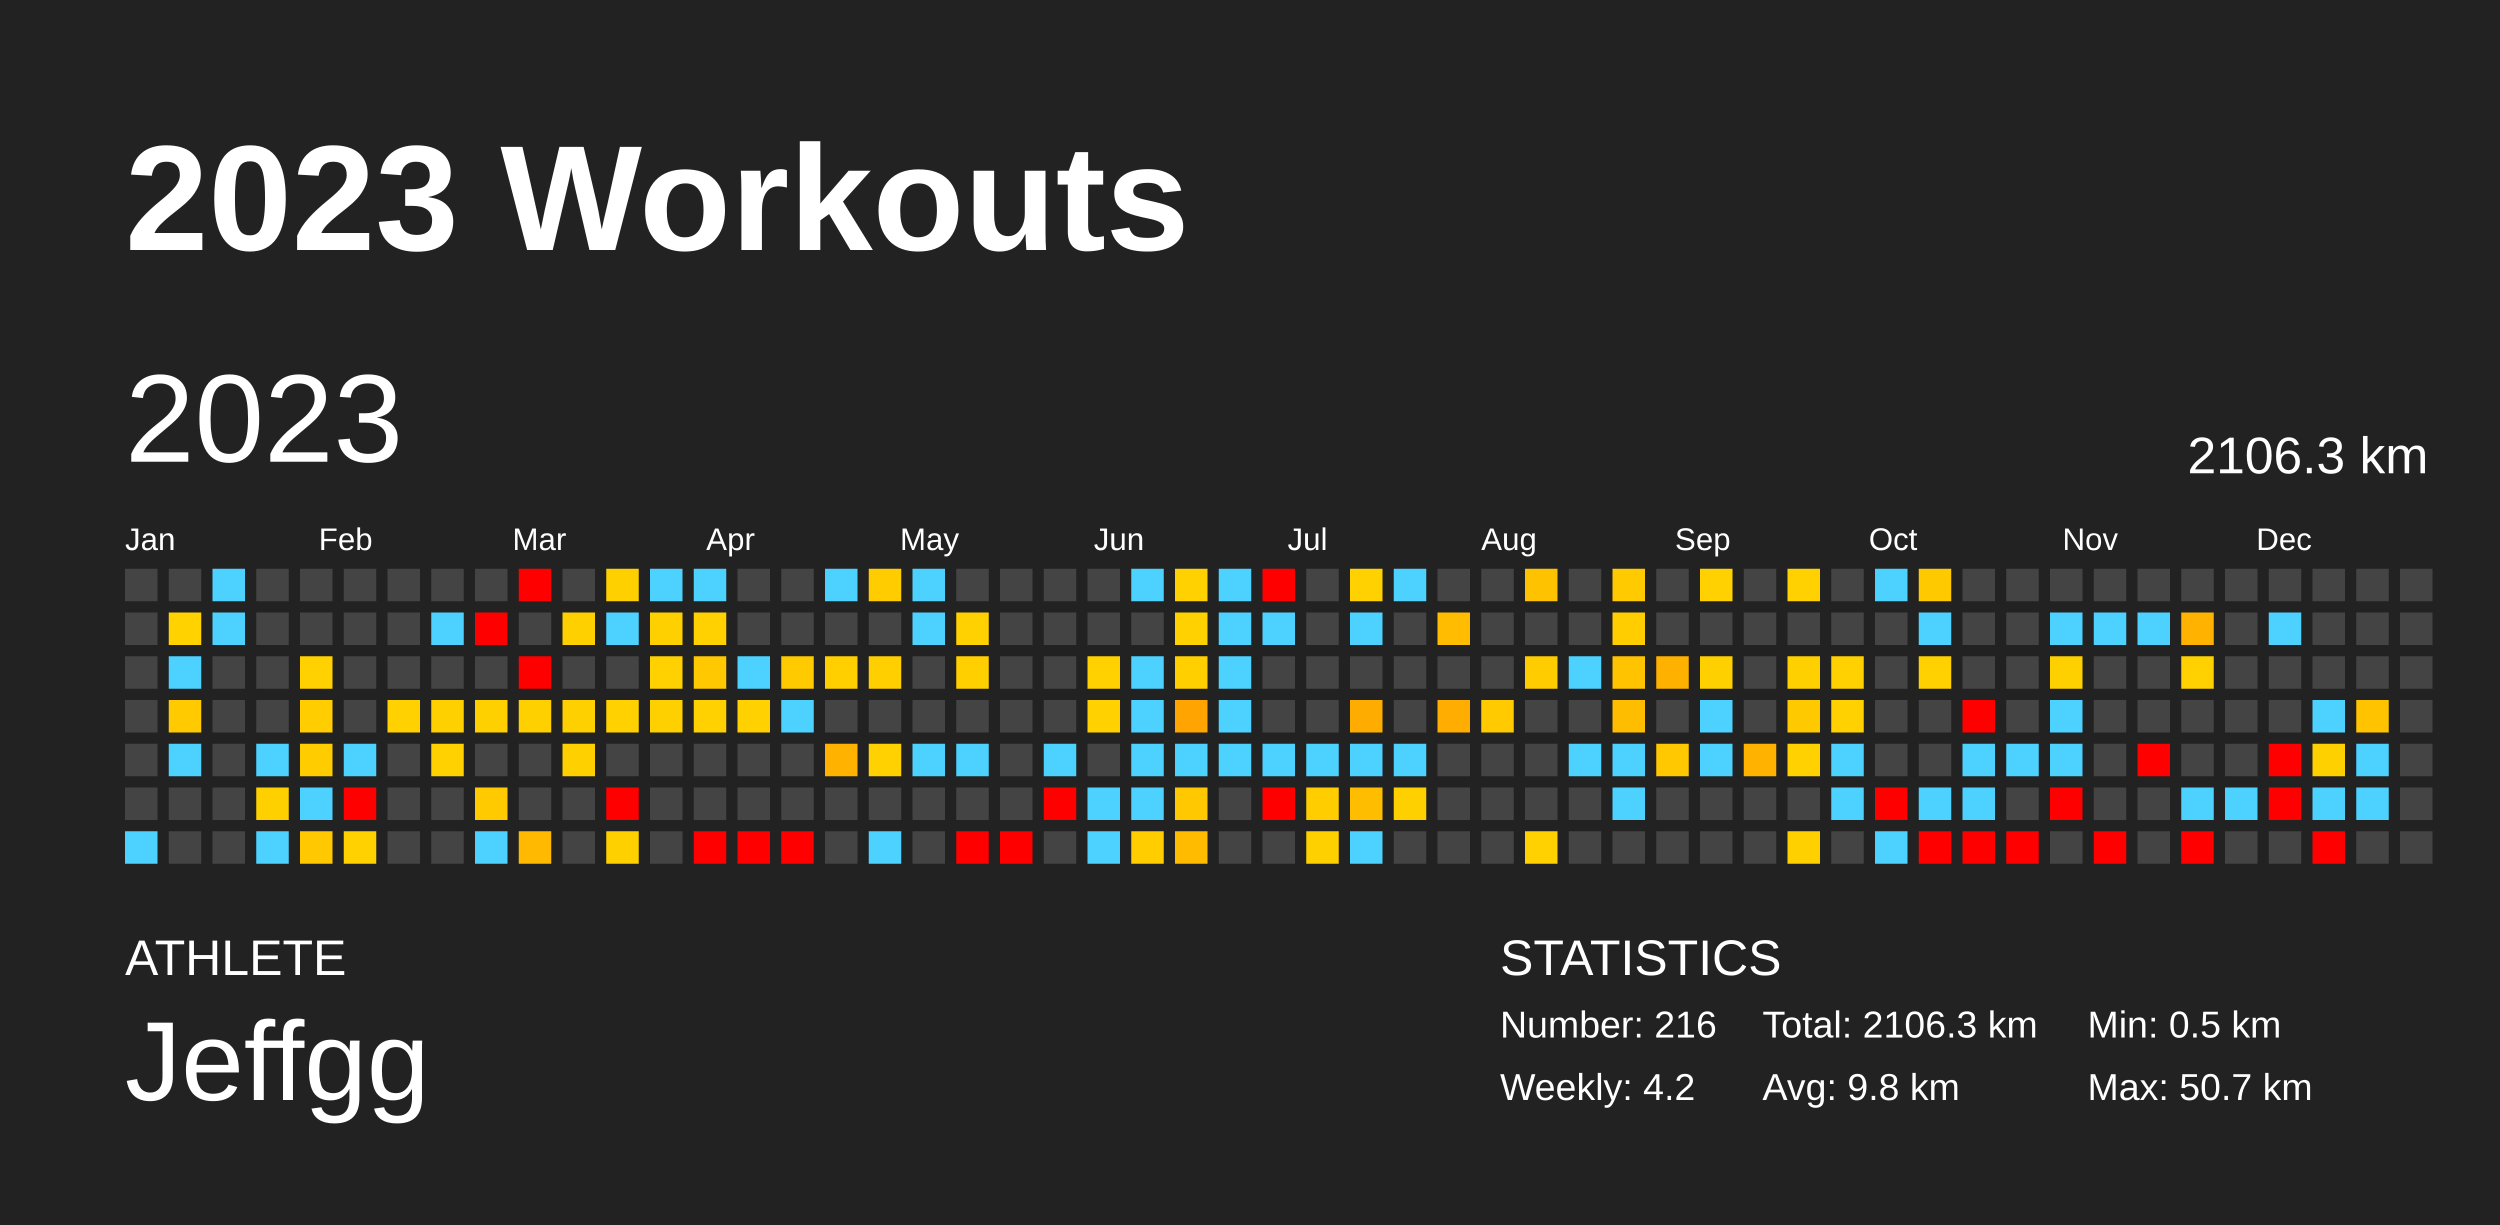
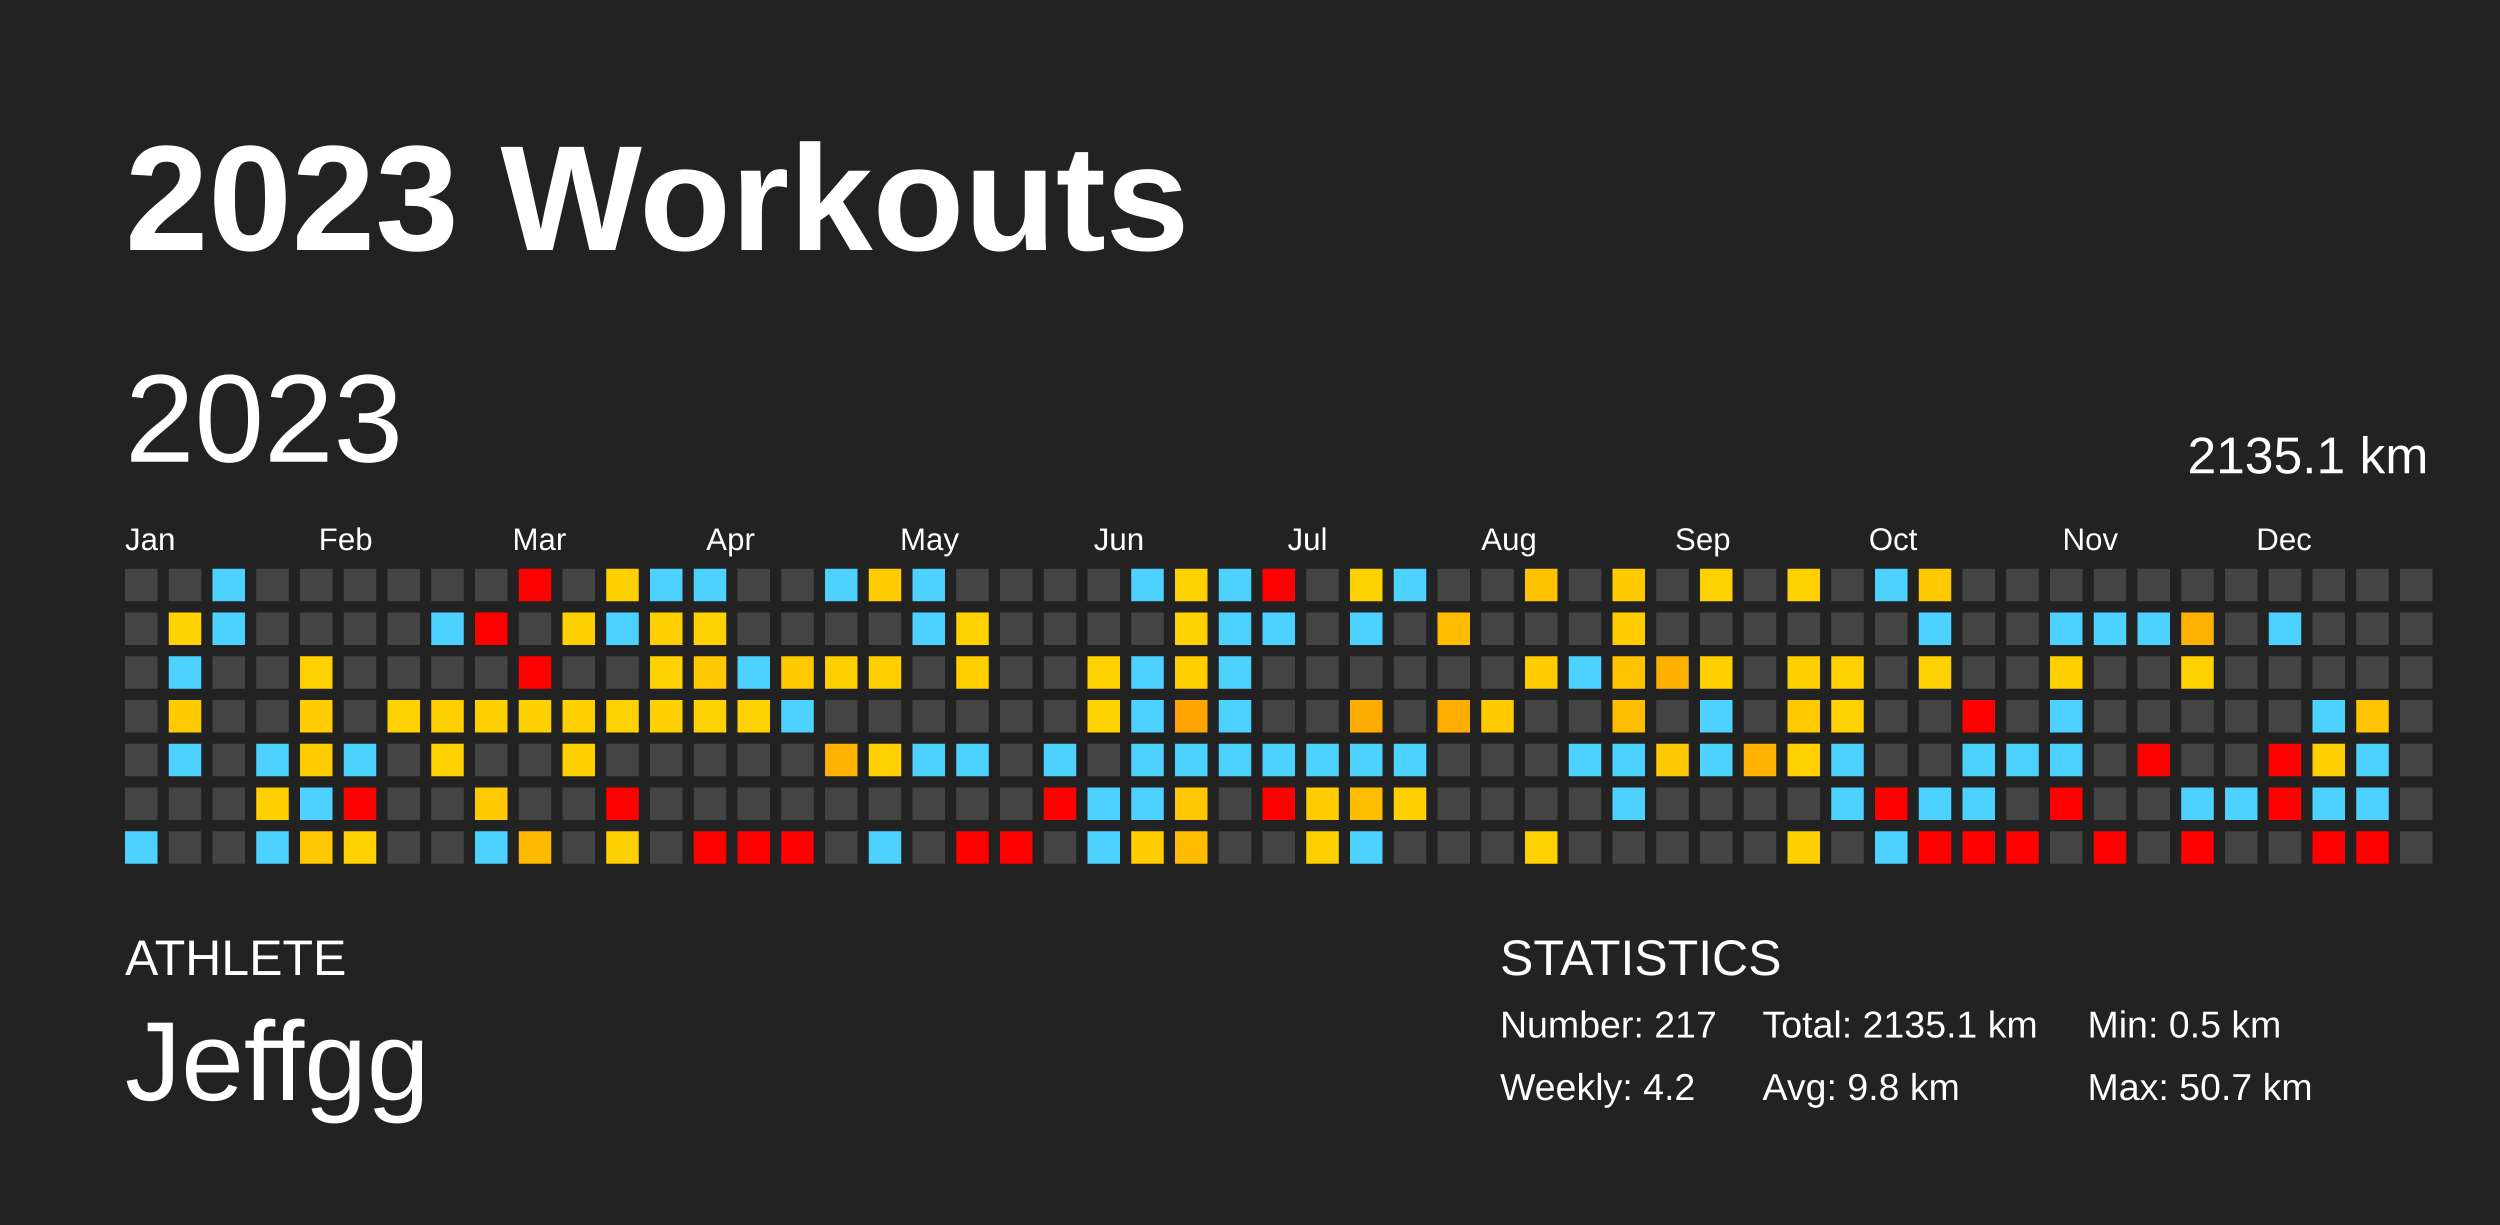
<svg xmlns="http://www.w3.org/2000/svg" baseProfile="full" height="98mm" version="1.1" viewBox="0,0,200,98" width="200mm">
  <defs />
  <rect fill="#222222" height="98" width="200" x="0" y="0" />
  <text fill="#FFFFFF" style="font-size:12px; font-family:Arial; font-weight:bold;" x="10" y="20">2023 Workouts</text>
  <text fill="#FFFFFF" style="font-size:4px; font-family:Arial" x="10" y="78">ATHLETE</text>
  <text fill="#FFFFFF" style="font-size:9px; font-family:Arial" x="10" y="88">Jeffgg</text>
  <text fill="#FFFFFF" style="font-size:4px; font-family:Arial" x="120" y="78">STATISTICS</text>
-   <text fill="#FFFFFF" style="font-size:3px; font-family:Arial" x="120" y="83">Number: 216</text>
+   <text fill="#FFFFFF" style="font-size:3px; font-family:Arial" x="120" y="83">Number: 217</text>
  <text fill="#FFFFFF" style="font-size:3px; font-family:Arial" x="120" y="88">Weekly: 4.2</text>
-   <text fill="#FFFFFF" style="font-size:3px; font-family:Arial" x="141" y="83">Total: 2106.3 km</text>
+   <text fill="#FFFFFF" style="font-size:3px; font-family:Arial" x="141" y="83">Total: 2135.1 km</text>
  <text fill="#FFFFFF" style="font-size:3px; font-family:Arial" x="141" y="88">Avg: 9.8 km</text>
  <text fill="#FFFFFF" style="font-size:3px; font-family:Arial" x="167" y="83">Min: 0.5 km</text>
  <text fill="#FFFFFF" style="font-size:3px; font-family:Arial" x="167" y="88">Max: 50.7 km</text>
  <text dominant-baseline="hanging" fill="#FFFFFF" style="font-size:10.0px; font-family:Arial;" x="10" y="30">2023</text>
-   <text dominant-baseline="hanging" fill="#FFFFFF" style="font-size:4.125px; font-family:Arial;" x="175" y="35">2106.3 km</text>
+   <text dominant-baseline="hanging" fill="#FFFFFF" style="font-size:4.125px; font-family:Arial;" x="175" y="35">2135.1 km</text>
  <text fill="#FFFFFF" style="font-size:2.5px; font-family:Arial" x="10.0" y="44">Jan</text>
  <text fill="#FFFFFF" style="font-size:2.5px; font-family:Arial" x="25.5" y="44">Feb</text>
  <text fill="#FFFFFF" style="font-size:2.5px; font-family:Arial" x="41.0" y="44">Mar</text>
  <text fill="#FFFFFF" style="font-size:2.5px; font-family:Arial" x="56.5" y="44">Apr</text>
  <text fill="#FFFFFF" style="font-size:2.5px; font-family:Arial" x="72.0" y="44">May</text>
  <text fill="#FFFFFF" style="font-size:2.5px; font-family:Arial" x="87.5" y="44">Jun</text>
  <text fill="#FFFFFF" style="font-size:2.5px; font-family:Arial" x="103.0" y="44">Jul</text>
  <text fill="#FFFFFF" style="font-size:2.5px; font-family:Arial" x="118.5" y="44">Aug</text>
  <text fill="#FFFFFF" style="font-size:2.5px; font-family:Arial" x="134.0" y="44">Sep</text>
  <text fill="#FFFFFF" style="font-size:2.5px; font-family:Arial" x="149.5" y="44">Oct</text>
  <text fill="#FFFFFF" style="font-size:2.5px; font-family:Arial" x="165.0" y="44">Nov</text>
  <text fill="#FFFFFF" style="font-size:2.5px; font-family:Arial" x="180.5" y="44">Dec</text>
  <rect fill="#444444" height="2.6" width="2.6" x="10.0" y="45.5" />
  <rect fill="#444444" height="2.6" width="2.6" x="10.0" y="49.0" />
  <rect fill="#444444" height="2.6" width="2.6" x="10.0" y="52.5" />
  <rect fill="#444444" height="2.6" width="2.6" x="10.0" y="56.0" />
  <rect fill="#444444" height="2.6" width="2.6" x="10.0" y="59.5" />
  <rect fill="#444444" height="2.6" width="2.6" x="10.0" y="63.0" />
  <rect fill="#4dd2ff" height="2.6" width="2.6" x="10.0" y="66.5" />
  <rect fill="#444444" height="2.6" width="2.6" x="13.5" y="45.5" />
  <rect fill="#ffd200" height="2.6" width="2.6" x="13.5" y="49.0" />
  <rect fill="#4dd2ff" height="2.6" width="2.6" x="13.5" y="52.5" />
  <rect fill="#ffcb00" height="2.6" width="2.6" x="13.5" y="56.0" />
  <rect fill="#4dd2ff" height="2.6" width="2.6" x="13.5" y="59.5" />
  <rect fill="#444444" height="2.6" width="2.6" x="13.5" y="63.0" />
  <rect fill="#444444" height="2.6" width="2.6" x="13.5" y="66.5" />
  <rect fill="#4dd2ff" height="2.6" width="2.6" x="17.0" y="45.5" />
  <rect fill="#4dd2ff" height="2.6" width="2.6" x="17.0" y="49.0" />
  <rect fill="#444444" height="2.6" width="2.6" x="17.0" y="52.5" />
  <rect fill="#444444" height="2.6" width="2.6" x="17.0" y="56.0" />
  <rect fill="#444444" height="2.6" width="2.6" x="17.0" y="59.5" />
  <rect fill="#444444" height="2.6" width="2.6" x="17.0" y="63.0" />
  <rect fill="#444444" height="2.6" width="2.6" x="17.0" y="66.5" />
  <rect fill="#444444" height="2.6" width="2.6" x="20.5" y="45.5" />
  <rect fill="#444444" height="2.6" width="2.6" x="20.5" y="49.0" />
  <rect fill="#444444" height="2.6" width="2.6" x="20.5" y="52.5" />
  <rect fill="#444444" height="2.6" width="2.6" x="20.5" y="56.0" />
  <rect fill="#4dd2ff" height="2.6" width="2.6" x="20.5" y="59.5" />
  <rect fill="#ffd000" height="2.6" width="2.6" x="20.5" y="63.0" />
  <rect fill="#4dd2ff" height="2.6" width="2.6" x="20.5" y="66.5" />
  <rect fill="#444444" height="2.6" width="2.6" x="24.0" y="45.5" />
  <rect fill="#444444" height="2.6" width="2.6" x="24.0" y="49.0" />
  <rect fill="#ffd100" height="2.6" width="2.6" x="24.0" y="52.5" />
  <rect fill="#ffcd00" height="2.6" width="2.6" x="24.0" y="56.0" />
  <rect fill="#ffcc00" height="2.6" width="2.6" x="24.0" y="59.5" />
  <rect fill="#4dd2ff" height="2.6" width="2.6" x="24.0" y="63.0" />
  <rect fill="#ffc800" height="2.6" width="2.6" x="24.0" y="66.5" />
  <rect fill="#444444" height="2.6" width="2.6" x="27.5" y="45.5" />
  <rect fill="#444444" height="2.6" width="2.6" x="27.5" y="49.0" />
  <rect fill="#444444" height="2.6" width="2.6" x="27.5" y="52.5" />
  <rect fill="#444444" height="2.6" width="2.6" x="27.5" y="56.0" />
  <rect fill="#4dd2ff" height="2.6" width="2.6" x="27.5" y="59.5" />
  <rect fill="red" height="2.6" width="2.6" x="27.5" y="63.0" />
  <rect fill="#ffd100" height="2.6" width="2.6" x="27.5" y="66.5" />
  <rect fill="#444444" height="2.6" width="2.6" x="31.0" y="45.5" />
  <rect fill="#444444" height="2.6" width="2.6" x="31.0" y="49.0" />
  <rect fill="#444444" height="2.6" width="2.6" x="31.0" y="52.5" />
  <rect fill="#ffd100" height="2.6" width="2.6" x="31.0" y="56.0" />
  <rect fill="#444444" height="2.6" width="2.6" x="31.0" y="59.5" />
  <rect fill="#444444" height="2.6" width="2.6" x="31.0" y="63.0" />
  <rect fill="#444444" height="2.6" width="2.6" x="31.0" y="66.5" />
  <rect fill="#444444" height="2.6" width="2.6" x="34.5" y="45.5" />
  <rect fill="#4dd2ff" height="2.6" width="2.6" x="34.5" y="49.0" />
  <rect fill="#444444" height="2.6" width="2.6" x="34.5" y="52.5" />
  <rect fill="#ffd000" height="2.6" width="2.6" x="34.5" y="56.0" />
  <rect fill="#ffd100" height="2.6" width="2.6" x="34.5" y="59.5" />
  <rect fill="#444444" height="2.6" width="2.6" x="34.5" y="63.0" />
  <rect fill="#444444" height="2.6" width="2.6" x="34.5" y="66.5" />
  <rect fill="#444444" height="2.6" width="2.6" x="38.0" y="45.5" />
  <rect fill="red" height="2.6" width="2.6" x="38.0" y="49.0" />
  <rect fill="#444444" height="2.6" width="2.6" x="38.0" y="52.5" />
  <rect fill="#ffd000" height="2.6" width="2.6" x="38.0" y="56.0" />
  <rect fill="#444444" height="2.6" width="2.6" x="38.0" y="59.5" />
  <rect fill="#ffcb00" height="2.6" width="2.6" x="38.0" y="63.0" />
  <rect fill="#4dd2ff" height="2.6" width="2.6" x="38.0" y="66.5" />
  <rect fill="red" height="2.6" width="2.6" x="41.5" y="45.5" />
  <rect fill="#444444" height="2.6" width="2.6" x="41.5" y="49.0" />
  <rect fill="red" height="2.6" width="2.6" x="41.5" y="52.5" />
  <rect fill="#ffd000" height="2.6" width="2.6" x="41.5" y="56.0" />
  <rect fill="#444444" height="2.6" width="2.6" x="41.5" y="59.5" />
  <rect fill="#444444" height="2.6" width="2.6" x="41.5" y="63.0" />
  <rect fill="#ffb900" height="2.6" width="2.6" x="41.5" y="66.5" />
  <rect fill="#444444" height="2.6" width="2.6" x="45.0" y="45.5" />
  <rect fill="#ffd000" height="2.6" width="2.6" x="45.0" y="49.0" />
  <rect fill="#444444" height="2.6" width="2.6" x="45.0" y="52.5" />
  <rect fill="#ffd000" height="2.6" width="2.6" x="45.0" y="56.0" />
  <rect fill="#ffd000" height="2.6" width="2.6" x="45.0" y="59.5" />
  <rect fill="#444444" height="2.6" width="2.6" x="45.0" y="63.0" />
  <rect fill="#444444" height="2.6" width="2.6" x="45.0" y="66.5" />
  <rect fill="#ffd000" height="2.6" width="2.6" x="48.5" y="45.5" />
  <rect fill="#4dd2ff" height="2.6" width="2.6" x="48.5" y="49.0" />
  <rect fill="#444444" height="2.6" width="2.6" x="48.5" y="52.5" />
  <rect fill="#ffd100" height="2.6" width="2.6" x="48.5" y="56.0" />
  <rect fill="#444444" height="2.6" width="2.6" x="48.5" y="59.5" />
  <rect fill="red" height="2.6" width="2.6" x="48.5" y="63.0" />
  <rect fill="#ffd000" height="2.6" width="2.6" x="48.5" y="66.5" />
  <rect fill="#4dd2ff" height="2.6" width="2.6" x="52.0" y="45.5" />
  <rect fill="#ffd000" height="2.6" width="2.6" x="52.0" y="49.0" />
  <rect fill="#ffd100" height="2.6" width="2.6" x="52.0" y="52.5" />
  <rect fill="#ffd000" height="2.6" width="2.6" x="52.0" y="56.0" />
  <rect fill="#444444" height="2.6" width="2.6" x="52.0" y="59.5" />
  <rect fill="#444444" height="2.6" width="2.6" x="52.0" y="63.0" />
  <rect fill="#444444" height="2.6" width="2.6" x="52.0" y="66.5" />
  <rect fill="#4dd2ff" height="2.6" width="2.6" x="55.5" y="45.5" />
  <rect fill="#ffd100" height="2.6" width="2.6" x="55.5" y="49.0" />
  <rect fill="#ffc800" height="2.6" width="2.6" x="55.5" y="52.5" />
  <rect fill="#ffd100" height="2.6" width="2.6" x="55.5" y="56.0" />
  <rect fill="#444444" height="2.6" width="2.6" x="55.5" y="59.5" />
  <rect fill="#444444" height="2.6" width="2.6" x="55.5" y="63.0" />
  <rect fill="red" height="2.6" width="2.6" x="55.5" y="66.5" />
  <rect fill="#444444" height="2.6" width="2.6" x="59.0" y="45.5" />
  <rect fill="#444444" height="2.6" width="2.6" x="59.0" y="49.0" />
  <rect fill="#4dd2ff" height="2.6" width="2.6" x="59.0" y="52.5" />
  <rect fill="#ffd100" height="2.6" width="2.6" x="59.0" y="56.0" />
  <rect fill="#444444" height="2.6" width="2.6" x="59.0" y="59.5" />
  <rect fill="#444444" height="2.6" width="2.6" x="59.0" y="63.0" />
  <rect fill="red" height="2.6" width="2.6" x="59.0" y="66.5" />
  <rect fill="#444444" height="2.6" width="2.6" x="62.5" y="45.5" />
  <rect fill="#444444" height="2.6" width="2.6" x="62.5" y="49.0" />
  <rect fill="#ffcb00" height="2.6" width="2.6" x="62.5" y="52.5" />
  <rect fill="#4dd2ff" height="2.6" width="2.6" x="62.5" y="56.0" />
  <rect fill="#444444" height="2.6" width="2.6" x="62.5" y="59.5" />
  <rect fill="#444444" height="2.6" width="2.6" x="62.5" y="63.0" />
  <rect fill="red" height="2.6" width="2.6" x="62.5" y="66.5" />
  <rect fill="#4dd2ff" height="2.6" width="2.6" x="66.0" y="45.5" />
  <rect fill="#444444" height="2.6" width="2.6" x="66.0" y="49.0" />
  <rect fill="#ffcf00" height="2.6" width="2.6" x="66.0" y="52.5" />
  <rect fill="#444444" height="2.6" width="2.6" x="66.0" y="56.0" />
  <rect fill="#ffb300" height="2.6" width="2.6" x="66.0" y="59.5" />
  <rect fill="#444444" height="2.6" width="2.6" x="66.0" y="63.0" />
  <rect fill="#444444" height="2.6" width="2.6" x="66.0" y="66.5" />
  <rect fill="#ffcc00" height="2.6" width="2.6" x="69.5" y="45.5" />
  <rect fill="#444444" height="2.6" width="2.6" x="69.5" y="49.0" />
  <rect fill="#ffcf00" height="2.6" width="2.6" x="69.5" y="52.5" />
  <rect fill="#444444" height="2.6" width="2.6" x="69.5" y="56.0" />
  <rect fill="#ffd100" height="2.6" width="2.6" x="69.5" y="59.5" />
  <rect fill="#444444" height="2.6" width="2.6" x="69.5" y="63.0" />
  <rect fill="#4dd2ff" height="2.6" width="2.6" x="69.5" y="66.5" />
  <rect fill="#4dd2ff" height="2.6" width="2.6" x="73.0" y="45.5" />
  <rect fill="#4dd2ff" height="2.6" width="2.6" x="73.0" y="49.0" />
  <rect fill="#444444" height="2.6" width="2.6" x="73.0" y="52.5" />
  <rect fill="#444444" height="2.6" width="2.6" x="73.0" y="56.0" />
  <rect fill="#4dd2ff" height="2.6" width="2.6" x="73.0" y="59.5" />
  <rect fill="#444444" height="2.6" width="2.6" x="73.0" y="63.0" />
  <rect fill="#444444" height="2.6" width="2.6" x="73.0" y="66.5" />
  <rect fill="#444444" height="2.6" width="2.6" x="76.5" y="45.5" />
  <rect fill="#ffd100" height="2.6" width="2.6" x="76.5" y="49.0" />
  <rect fill="#ffcf00" height="2.6" width="2.6" x="76.5" y="52.5" />
  <rect fill="#444444" height="2.6" width="2.6" x="76.5" y="56.0" />
  <rect fill="#4dd2ff" height="2.6" width="2.6" x="76.5" y="59.5" />
  <rect fill="#444444" height="2.6" width="2.6" x="76.5" y="63.0" />
  <rect fill="red" height="2.6" width="2.6" x="76.5" y="66.5" />
  <rect fill="#444444" height="2.6" width="2.6" x="80.0" y="45.5" />
  <rect fill="#444444" height="2.6" width="2.6" x="80.0" y="49.0" />
  <rect fill="#444444" height="2.6" width="2.6" x="80.0" y="52.5" />
  <rect fill="#444444" height="2.6" width="2.6" x="80.0" y="56.0" />
  <rect fill="#444444" height="2.6" width="2.6" x="80.0" y="59.5" />
  <rect fill="#444444" height="2.6" width="2.6" x="80.0" y="63.0" />
  <rect fill="red" height="2.6" width="2.6" x="80.0" y="66.5" />
  <rect fill="#444444" height="2.6" width="2.6" x="83.5" y="45.5" />
  <rect fill="#444444" height="2.6" width="2.6" x="83.5" y="49.0" />
  <rect fill="#444444" height="2.6" width="2.6" x="83.5" y="52.5" />
  <rect fill="#444444" height="2.6" width="2.6" x="83.5" y="56.0" />
  <rect fill="#4dd2ff" height="2.6" width="2.6" x="83.5" y="59.5" />
  <rect fill="red" height="2.6" width="2.6" x="83.5" y="63.0" />
  <rect fill="#444444" height="2.6" width="2.6" x="83.5" y="66.5" />
  <rect fill="#444444" height="2.6" width="2.6" x="87.0" y="45.5" />
  <rect fill="#444444" height="2.6" width="2.6" x="87.0" y="49.0" />
  <rect fill="#ffd100" height="2.6" width="2.6" x="87.0" y="52.5" />
  <rect fill="#ffd100" height="2.6" width="2.6" x="87.0" y="56.0" />
  <rect fill="#444444" height="2.6" width="2.6" x="87.0" y="59.5" />
  <rect fill="#4dd2ff" height="2.6" width="2.6" x="87.0" y="63.0" />
  <rect fill="#4dd2ff" height="2.6" width="2.6" x="87.0" y="66.5" />
  <rect fill="#4dd2ff" height="2.6" width="2.6" x="90.5" y="45.5" />
  <rect fill="#444444" height="2.6" width="2.6" x="90.5" y="49.0" />
  <rect fill="#4dd2ff" height="2.6" width="2.6" x="90.5" y="52.5" />
  <rect fill="#4dd2ff" height="2.6" width="2.6" x="90.5" y="56.0" />
  <rect fill="#4dd2ff" height="2.6" width="2.6" x="90.5" y="59.5" />
  <rect fill="#4dd2ff" height="2.6" width="2.6" x="90.5" y="63.0" />
  <rect fill="#ffcd00" height="2.6" width="2.6" x="90.5" y="66.5" />
  <rect fill="#ffd100" height="2.6" width="2.6" x="94.0" y="45.5" />
  <rect fill="#ffd100" height="2.6" width="2.6" x="94.0" y="49.0" />
  <rect fill="#ffcf00" height="2.6" width="2.6" x="94.0" y="52.5" />
  <rect fill="#ffa400" height="2.6" width="2.6" x="94.0" y="56.0" />
  <rect fill="#4dd2ff" height="2.6" width="2.6" x="94.0" y="59.5" />
  <rect fill="#ffc800" height="2.6" width="2.6" x="94.0" y="63.0" />
  <rect fill="#ffbb00" height="2.6" width="2.6" x="94.0" y="66.5" />
  <rect fill="#4dd2ff" height="2.6" width="2.6" x="97.5" y="45.5" />
  <rect fill="#4dd2ff" height="2.6" width="2.6" x="97.5" y="49.0" />
  <rect fill="#4dd2ff" height="2.6" width="2.6" x="97.5" y="52.5" />
  <rect fill="#4dd2ff" height="2.6" width="2.6" x="97.5" y="56.0" />
  <rect fill="#4dd2ff" height="2.6" width="2.6" x="97.5" y="59.5" />
  <rect fill="#444444" height="2.6" width="2.6" x="97.5" y="63.0" />
  <rect fill="#444444" height="2.6" width="2.6" x="97.5" y="66.5" />
  <rect fill="red" height="2.6" width="2.6" x="101.0" y="45.5" />
  <rect fill="#4dd2ff" height="2.6" width="2.6" x="101.0" y="49.0" />
  <rect fill="#444444" height="2.6" width="2.6" x="101.0" y="52.5" />
  <rect fill="#444444" height="2.6" width="2.6" x="101.0" y="56.0" />
  <rect fill="#4dd2ff" height="2.6" width="2.6" x="101.0" y="59.5" />
  <rect fill="red" height="2.6" width="2.6" x="101.0" y="63.0" />
  <rect fill="#444444" height="2.6" width="2.6" x="101.0" y="66.5" />
  <rect fill="#444444" height="2.6" width="2.6" x="104.5" y="45.5" />
  <rect fill="#444444" height="2.6" width="2.6" x="104.5" y="49.0" />
  <rect fill="#444444" height="2.6" width="2.6" x="104.5" y="52.5" />
  <rect fill="#444444" height="2.6" width="2.6" x="104.5" y="56.0" />
  <rect fill="#4dd2ff" height="2.6" width="2.6" x="104.5" y="59.5" />
  <rect fill="#ffcd00" height="2.6" width="2.6" x="104.5" y="63.0" />
  <rect fill="#ffd000" height="2.6" width="2.6" x="104.5" y="66.5" />
  <rect fill="#ffd100" height="2.6" width="2.6" x="108.0" y="45.5" />
  <rect fill="#4dd2ff" height="2.6" width="2.6" x="108.0" y="49.0" />
  <rect fill="#444444" height="2.6" width="2.6" x="108.0" y="52.5" />
  <rect fill="#ffac00" height="2.6" width="2.6" x="108.0" y="56.0" />
  <rect fill="#4dd2ff" height="2.6" width="2.6" x="108.0" y="59.5" />
  <rect fill="#ffbd00" height="2.6" width="2.6" x="108.0" y="63.0" />
  <rect fill="#4dd2ff" height="2.6" width="2.6" x="108.0" y="66.5" />
  <rect fill="#4dd2ff" height="2.6" width="2.6" x="111.5" y="45.5" />
  <rect fill="#444444" height="2.6" width="2.6" x="111.5" y="49.0" />
  <rect fill="#444444" height="2.6" width="2.6" x="111.5" y="52.5" />
  <rect fill="#444444" height="2.6" width="2.6" x="111.5" y="56.0" />
  <rect fill="#4dd2ff" height="2.6" width="2.6" x="111.5" y="59.5" />
  <rect fill="#ffd000" height="2.6" width="2.6" x="111.5" y="63.0" />
  <rect fill="#444444" height="2.6" width="2.6" x="111.5" y="66.5" />
  <rect fill="#444444" height="2.6" width="2.6" x="115.0" y="45.5" />
  <rect fill="#ffbc00" height="2.6" width="2.6" x="115.0" y="49.0" />
  <rect fill="#444444" height="2.6" width="2.6" x="115.0" y="52.5" />
  <rect fill="#ffad00" height="2.6" width="2.6" x="115.0" y="56.0" />
  <rect fill="#444444" height="2.6" width="2.6" x="115.0" y="59.5" />
  <rect fill="#444444" height="2.6" width="2.6" x="115.0" y="63.0" />
  <rect fill="#444444" height="2.6" width="2.6" x="115.0" y="66.5" />
  <rect fill="#444444" height="2.6" width="2.6" x="118.5" y="45.5" />
  <rect fill="#444444" height="2.6" width="2.6" x="118.5" y="49.0" />
  <rect fill="#444444" height="2.6" width="2.6" x="118.5" y="52.5" />
  <rect fill="#ffca00" height="2.6" width="2.6" x="118.5" y="56.0" />
  <rect fill="#444444" height="2.6" width="2.6" x="118.5" y="59.5" />
  <rect fill="#444444" height="2.6" width="2.6" x="118.5" y="63.0" />
  <rect fill="#444444" height="2.6" width="2.6" x="118.5" y="66.5" />
  <rect fill="#ffc200" height="2.6" width="2.6" x="122.0" y="45.5" />
  <rect fill="#444444" height="2.6" width="2.6" x="122.0" y="49.0" />
  <rect fill="#ffcc00" height="2.6" width="2.6" x="122.0" y="52.5" />
  <rect fill="#444444" height="2.6" width="2.6" x="122.0" y="56.0" />
  <rect fill="#444444" height="2.6" width="2.6" x="122.0" y="59.5" />
  <rect fill="#444444" height="2.6" width="2.6" x="122.0" y="63.0" />
  <rect fill="#ffd100" height="2.6" width="2.6" x="122.0" y="66.5" />
  <rect fill="#444444" height="2.6" width="2.6" x="125.5" y="45.5" />
  <rect fill="#444444" height="2.6" width="2.6" x="125.5" y="49.0" />
  <rect fill="#4dd2ff" height="2.6" width="2.6" x="125.5" y="52.5" />
  <rect fill="#444444" height="2.6" width="2.6" x="125.5" y="56.0" />
  <rect fill="#4dd2ff" height="2.6" width="2.6" x="125.5" y="59.5" />
  <rect fill="#444444" height="2.6" width="2.6" x="125.5" y="63.0" />
  <rect fill="#444444" height="2.6" width="2.6" x="125.5" y="66.5" />
  <rect fill="#ffcb00" height="2.6" width="2.6" x="129.0" y="45.5" />
  <rect fill="#ffcd00" height="2.6" width="2.6" x="129.0" y="49.0" />
  <rect fill="#ffc300" height="2.6" width="2.6" x="129.0" y="52.5" />
  <rect fill="#ffbd00" height="2.6" width="2.6" x="129.0" y="56.0" />
  <rect fill="#4dd2ff" height="2.6" width="2.6" x="129.0" y="59.5" />
  <rect fill="#4dd2ff" height="2.6" width="2.6" x="129.0" y="63.0" />
  <rect fill="#444444" height="2.6" width="2.6" x="129.0" y="66.5" />
  <rect fill="#444444" height="2.6" width="2.6" x="132.5" y="45.5" />
  <rect fill="#444444" height="2.6" width="2.6" x="132.5" y="49.0" />
  <rect fill="#ffb100" height="2.6" width="2.6" x="132.5" y="52.5" />
  <rect fill="#444444" height="2.6" width="2.6" x="132.5" y="56.0" />
  <rect fill="#ffc800" height="2.6" width="2.6" x="132.5" y="59.5" />
  <rect fill="#444444" height="2.6" width="2.6" x="132.5" y="63.0" />
  <rect fill="#444444" height="2.6" width="2.6" x="132.5" y="66.5" />
  <rect fill="#ffd100" height="2.6" width="2.6" x="136.0" y="45.5" />
  <rect fill="#444444" height="2.6" width="2.6" x="136.0" y="49.0" />
  <rect fill="#ffd000" height="2.6" width="2.6" x="136.0" y="52.5" />
  <rect fill="#4dd2ff" height="2.6" width="2.6" x="136.0" y="56.0" />
  <rect fill="#4dd2ff" height="2.6" width="2.6" x="136.0" y="59.5" />
  <rect fill="#444444" height="2.6" width="2.6" x="136.0" y="63.0" />
  <rect fill="#444444" height="2.6" width="2.6" x="136.0" y="66.5" />
  <rect fill="#444444" height="2.6" width="2.6" x="139.5" y="45.5" />
  <rect fill="#444444" height="2.6" width="2.6" x="139.5" y="49.0" />
  <rect fill="#444444" height="2.6" width="2.6" x="139.5" y="52.5" />
  <rect fill="#444444" height="2.6" width="2.6" x="139.5" y="56.0" />
  <rect fill="#ffb300" height="2.6" width="2.6" x="139.5" y="59.5" />
  <rect fill="#444444" height="2.6" width="2.6" x="139.5" y="63.0" />
  <rect fill="#444444" height="2.6" width="2.6" x="139.5" y="66.5" />
  <rect fill="#ffd100" height="2.6" width="2.6" x="143.0" y="45.5" />
  <rect fill="#444444" height="2.6" width="2.6" x="143.0" y="49.0" />
  <rect fill="#ffd000" height="2.6" width="2.6" x="143.0" y="52.5" />
  <rect fill="#ffc900" height="2.6" width="2.6" x="143.0" y="56.0" />
  <rect fill="#ffd100" height="2.6" width="2.6" x="143.0" y="59.5" />
  <rect fill="#444444" height="2.6" width="2.6" x="143.0" y="63.0" />
  <rect fill="#ffd000" height="2.6" width="2.6" x="143.0" y="66.5" />
  <rect fill="#444444" height="2.6" width="2.6" x="146.5" y="45.5" />
  <rect fill="#444444" height="2.6" width="2.6" x="146.5" y="49.0" />
  <rect fill="#ffd100" height="2.6" width="2.6" x="146.5" y="52.5" />
  <rect fill="#ffd100" height="2.6" width="2.6" x="146.5" y="56.0" />
  <rect fill="#4dd2ff" height="2.6" width="2.6" x="146.5" y="59.5" />
  <rect fill="#4dd2ff" height="2.6" width="2.6" x="146.5" y="63.0" />
  <rect fill="#444444" height="2.6" width="2.6" x="146.5" y="66.5" />
  <rect fill="#4dd2ff" height="2.6" width="2.6" x="150.0" y="45.5" />
  <rect fill="#444444" height="2.6" width="2.6" x="150.0" y="49.0" />
  <rect fill="#444444" height="2.6" width="2.6" x="150.0" y="52.5" />
  <rect fill="#444444" height="2.6" width="2.6" x="150.0" y="56.0" />
  <rect fill="#444444" height="2.6" width="2.6" x="150.0" y="59.5" />
  <rect fill="red" height="2.6" width="2.6" x="150.0" y="63.0" />
  <rect fill="#4dd2ff" height="2.6" width="2.6" x="150.0" y="66.5" />
  <rect fill="#ffc900" height="2.6" width="2.6" x="153.5" y="45.5" />
  <rect fill="#4dd2ff" height="2.6" width="2.6" x="153.5" y="49.0" />
  <rect fill="#ffd100" height="2.6" width="2.6" x="153.5" y="52.5" />
  <rect fill="#444444" height="2.6" width="2.6" x="153.5" y="56.0" />
  <rect fill="#444444" height="2.6" width="2.6" x="153.5" y="59.5" />
  <rect fill="#4dd2ff" height="2.6" width="2.6" x="153.5" y="63.0" />
  <rect fill="red" height="2.6" width="2.6" x="153.5" y="66.5" />
  <rect fill="#444444" height="2.6" width="2.6" x="157.0" y="45.5" />
  <rect fill="#444444" height="2.6" width="2.6" x="157.0" y="49.0" />
  <rect fill="#444444" height="2.6" width="2.6" x="157.0" y="52.5" />
  <rect fill="red" height="2.6" width="2.6" x="157.0" y="56.0" />
  <rect fill="#4dd2ff" height="2.6" width="2.6" x="157.0" y="59.5" />
  <rect fill="#4dd2ff" height="2.6" width="2.6" x="157.0" y="63.0" />
  <rect fill="red" height="2.6" width="2.6" x="157.0" y="66.5" />
  <rect fill="#444444" height="2.6" width="2.6" x="160.5" y="45.5" />
  <rect fill="#444444" height="2.6" width="2.6" x="160.5" y="49.0" />
  <rect fill="#444444" height="2.6" width="2.6" x="160.5" y="52.5" />
  <rect fill="#444444" height="2.6" width="2.6" x="160.5" y="56.0" />
  <rect fill="#4dd2ff" height="2.6" width="2.6" x="160.5" y="59.5" />
  <rect fill="#444444" height="2.6" width="2.6" x="160.5" y="63.0" />
  <rect fill="red" height="2.6" width="2.6" x="160.5" y="66.5" />
  <rect fill="#444444" height="2.6" width="2.6" x="164.0" y="45.5" />
  <rect fill="#4dd2ff" height="2.6" width="2.6" x="164.0" y="49.0" />
  <rect fill="#ffd000" height="2.6" width="2.6" x="164.0" y="52.5" />
  <rect fill="#4dd2ff" height="2.6" width="2.6" x="164.0" y="56.0" />
  <rect fill="#4dd2ff" height="2.6" width="2.6" x="164.0" y="59.5" />
  <rect fill="red" height="2.6" width="2.6" x="164.0" y="63.0" />
  <rect fill="#444444" height="2.6" width="2.6" x="164.0" y="66.5" />
  <rect fill="#444444" height="2.6" width="2.6" x="167.5" y="45.5" />
  <rect fill="#4dd2ff" height="2.6" width="2.6" x="167.5" y="49.0" />
  <rect fill="#444444" height="2.6" width="2.6" x="167.5" y="52.5" />
  <rect fill="#444444" height="2.6" width="2.6" x="167.5" y="56.0" />
  <rect fill="#444444" height="2.6" width="2.6" x="167.5" y="59.5" />
  <rect fill="#444444" height="2.6" width="2.6" x="167.5" y="63.0" />
  <rect fill="red" height="2.6" width="2.6" x="167.5" y="66.5" />
  <rect fill="#444444" height="2.6" width="2.6" x="171.0" y="45.5" />
  <rect fill="#4dd2ff" height="2.6" width="2.6" x="171.0" y="49.0" />
  <rect fill="#444444" height="2.6" width="2.6" x="171.0" y="52.5" />
  <rect fill="#444444" height="2.6" width="2.6" x="171.0" y="56.0" />
  <rect fill="red" height="2.6" width="2.6" x="171.0" y="59.5" />
  <rect fill="#444444" height="2.6" width="2.6" x="171.0" y="63.0" />
  <rect fill="#444444" height="2.6" width="2.6" x="171.0" y="66.5" />
  <rect fill="#444444" height="2.6" width="2.6" x="174.5" y="45.5" />
  <rect fill="#ffb300" height="2.6" width="2.6" x="174.5" y="49.0" />
  <rect fill="#ffd100" height="2.6" width="2.6" x="174.5" y="52.5" />
  <rect fill="#444444" height="2.6" width="2.6" x="174.5" y="56.0" />
  <rect fill="#444444" height="2.6" width="2.6" x="174.5" y="59.5" />
  <rect fill="#4dd2ff" height="2.6" width="2.6" x="174.5" y="63.0" />
  <rect fill="red" height="2.6" width="2.6" x="174.5" y="66.5" />
  <rect fill="#444444" height="2.6" width="2.6" x="178.0" y="45.5" />
  <rect fill="#444444" height="2.6" width="2.6" x="178.0" y="49.0" />
  <rect fill="#444444" height="2.6" width="2.6" x="178.0" y="52.5" />
  <rect fill="#444444" height="2.6" width="2.6" x="178.0" y="56.0" />
  <rect fill="#444444" height="2.6" width="2.6" x="178.0" y="59.5" />
  <rect fill="#4dd2ff" height="2.6" width="2.6" x="178.0" y="63.0" />
  <rect fill="#444444" height="2.6" width="2.6" x="178.0" y="66.5" />
  <rect fill="#444444" height="2.6" width="2.6" x="181.5" y="45.5" />
  <rect fill="#4dd2ff" height="2.6" width="2.6" x="181.5" y="49.0" />
  <rect fill="#444444" height="2.6" width="2.6" x="181.5" y="52.5" />
  <rect fill="#444444" height="2.6" width="2.6" x="181.5" y="56.0" />
  <rect fill="red" height="2.6" width="2.6" x="181.5" y="59.5" />
  <rect fill="red" height="2.6" width="2.6" x="181.5" y="63.0" />
  <rect fill="#444444" height="2.6" width="2.6" x="181.5" y="66.5" />
  <rect fill="#444444" height="2.6" width="2.6" x="185.0" y="45.5" />
  <rect fill="#444444" height="2.6" width="2.6" x="185.0" y="49.0" />
  <rect fill="#444444" height="2.6" width="2.6" x="185.0" y="52.5" />
  <rect fill="#4dd2ff" height="2.6" width="2.6" x="185.0" y="56.0" />
  <rect fill="#ffd000" height="2.6" width="2.6" x="185.0" y="59.5" />
  <rect fill="#4dd2ff" height="2.6" width="2.6" x="185.0" y="63.0" />
  <rect fill="red" height="2.6" width="2.6" x="185.0" y="66.5" />
  <rect fill="#444444" height="2.6" width="2.6" x="188.5" y="45.5" />
  <rect fill="#444444" height="2.6" width="2.6" x="188.5" y="49.0" />
  <rect fill="#444444" height="2.6" width="2.6" x="188.5" y="52.5" />
  <rect fill="#ffc300" height="2.6" width="2.6" x="188.5" y="56.0" />
  <rect fill="#4dd2ff" height="2.6" width="2.6" x="188.5" y="59.5" />
  <rect fill="#4dd2ff" height="2.6" width="2.6" x="188.5" y="63.0" />
-   <rect fill="#444444" height="2.6" width="2.6" x="188.5" y="66.5" />
+   <rect fill="red" height="2.6" width="2.6" x="188.5" y="66.5" />
  <rect fill="#444444" height="2.6" width="2.6" x="192.0" y="45.5" />
  <rect fill="#444444" height="2.6" width="2.6" x="192.0" y="49.0" />
  <rect fill="#444444" height="2.6" width="2.6" x="192.0" y="52.5" />
  <rect fill="#444444" height="2.6" width="2.6" x="192.0" y="56.0" />
  <rect fill="#444444" height="2.6" width="2.6" x="192.0" y="59.5" />
  <rect fill="#444444" height="2.6" width="2.6" x="192.0" y="63.0" />
  <rect fill="#444444" height="2.6" width="2.6" x="192.0" y="66.5" />
</svg>
